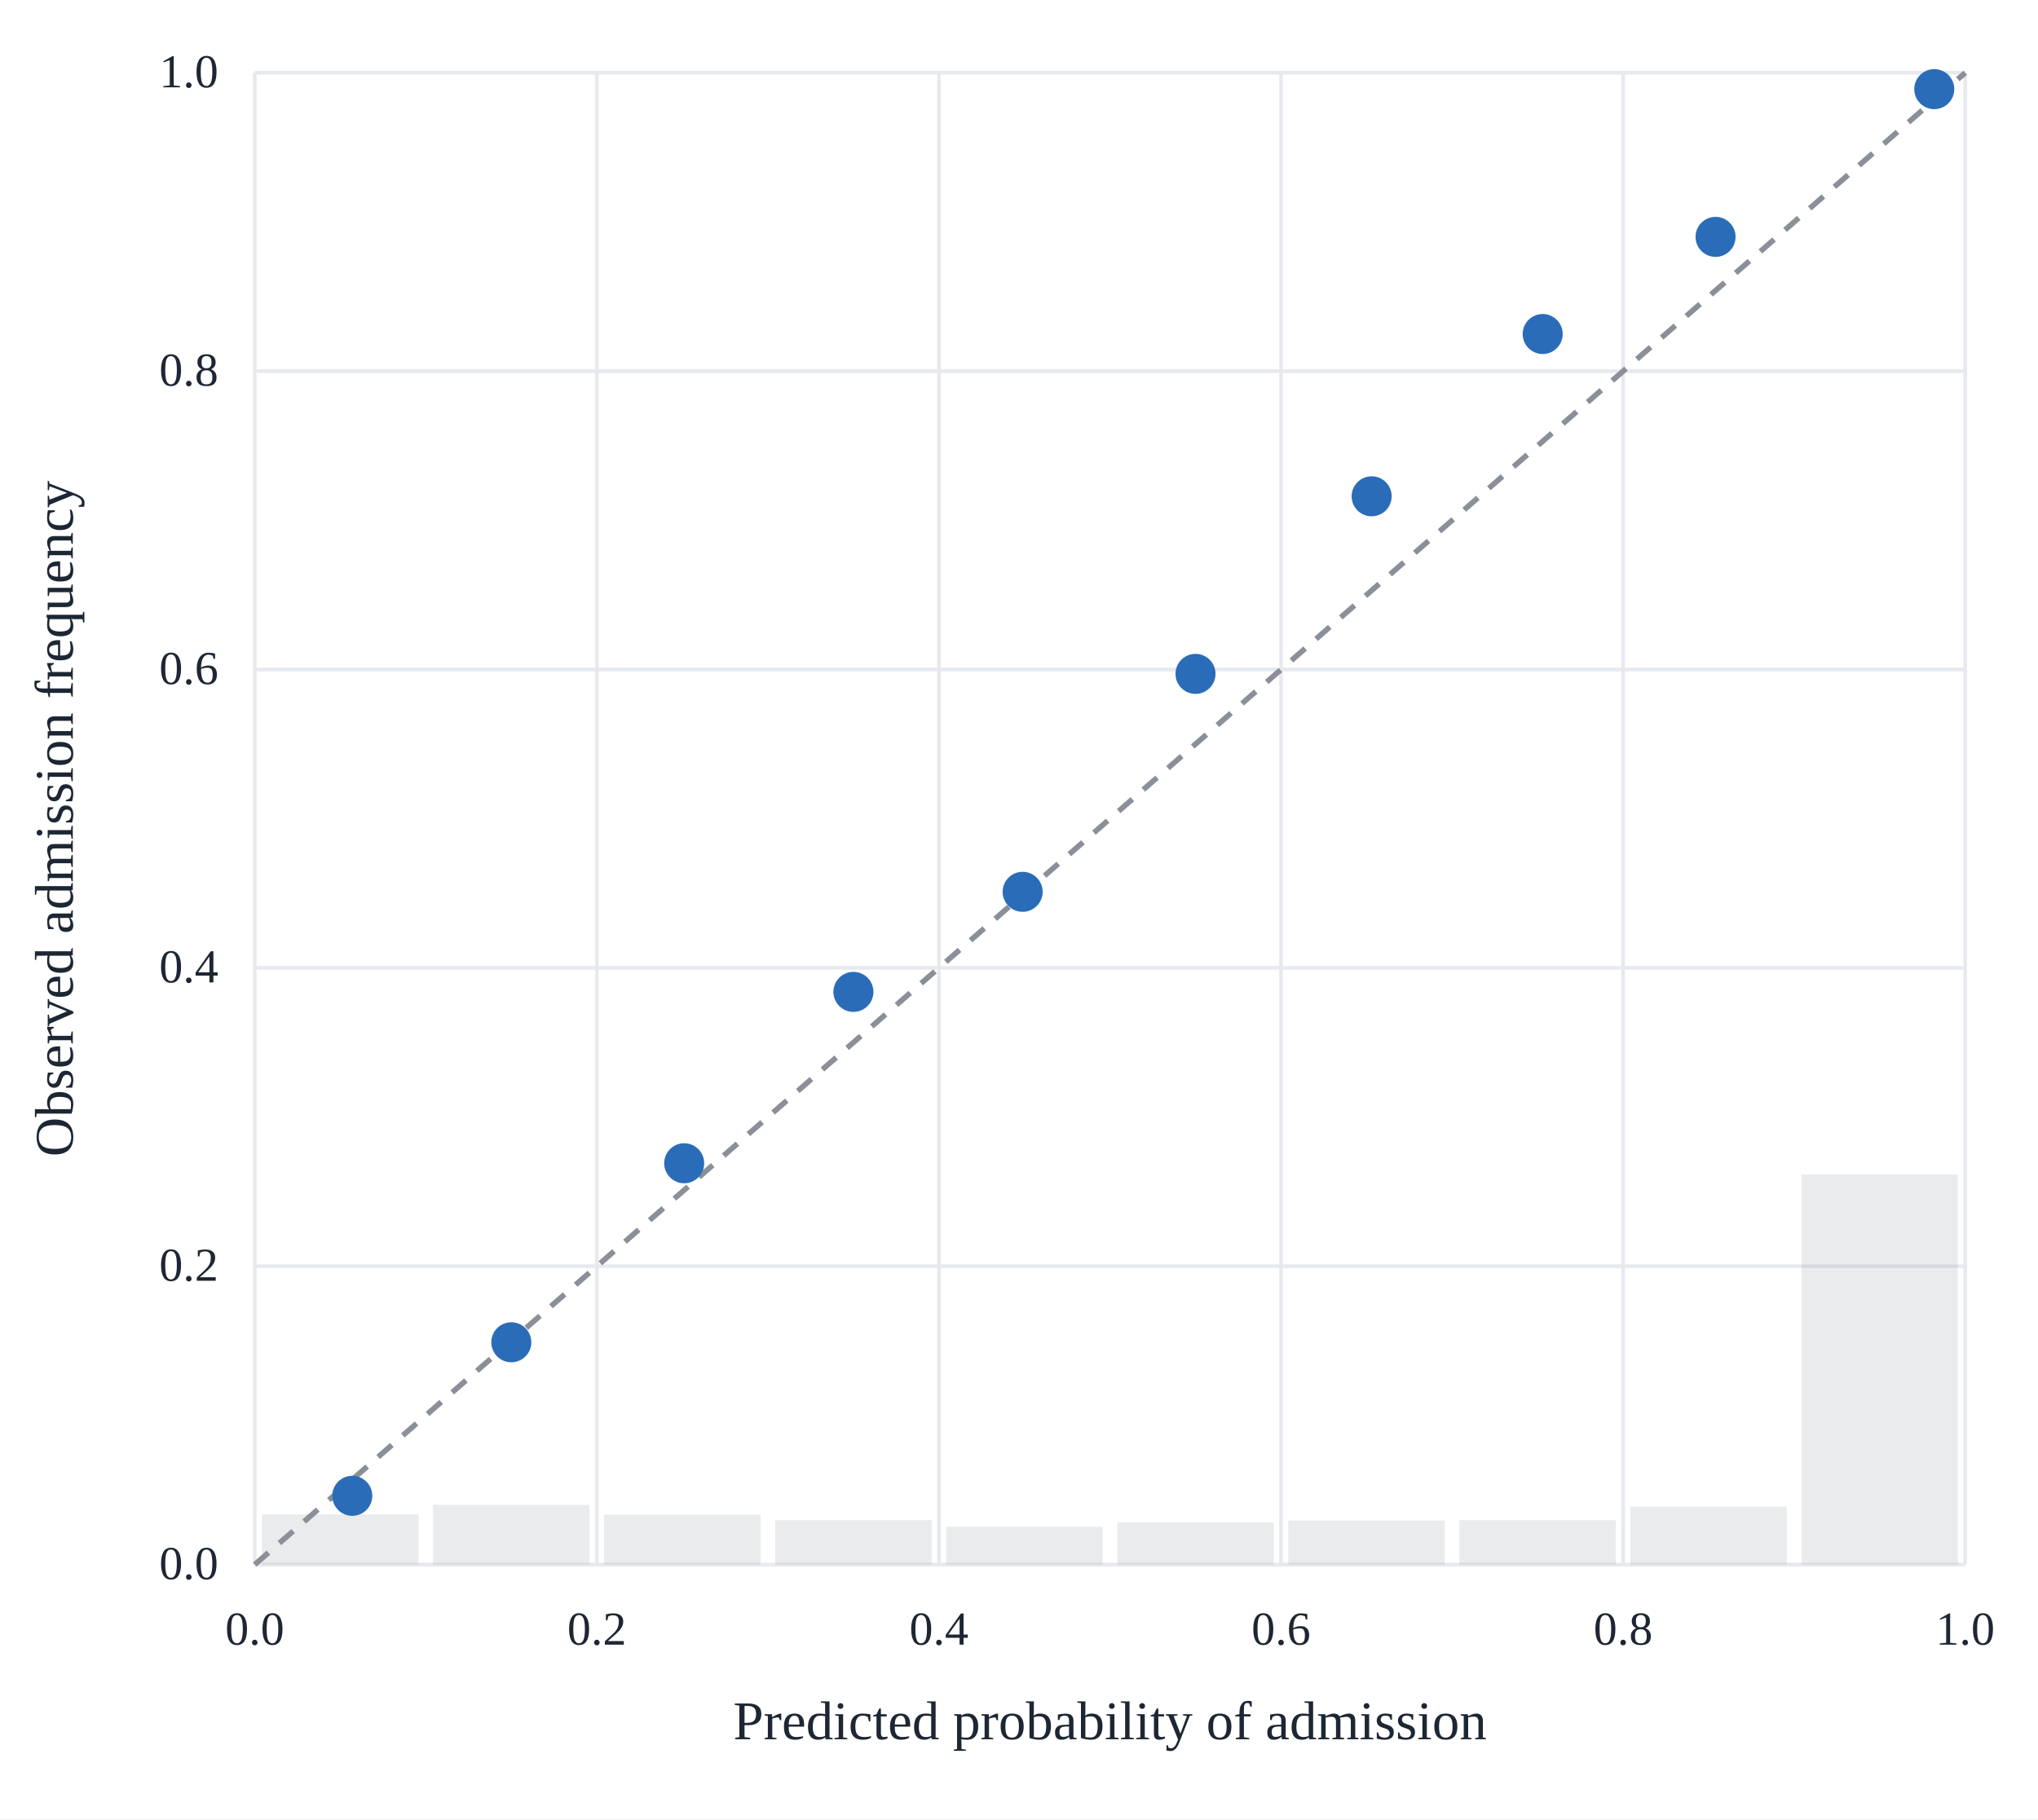
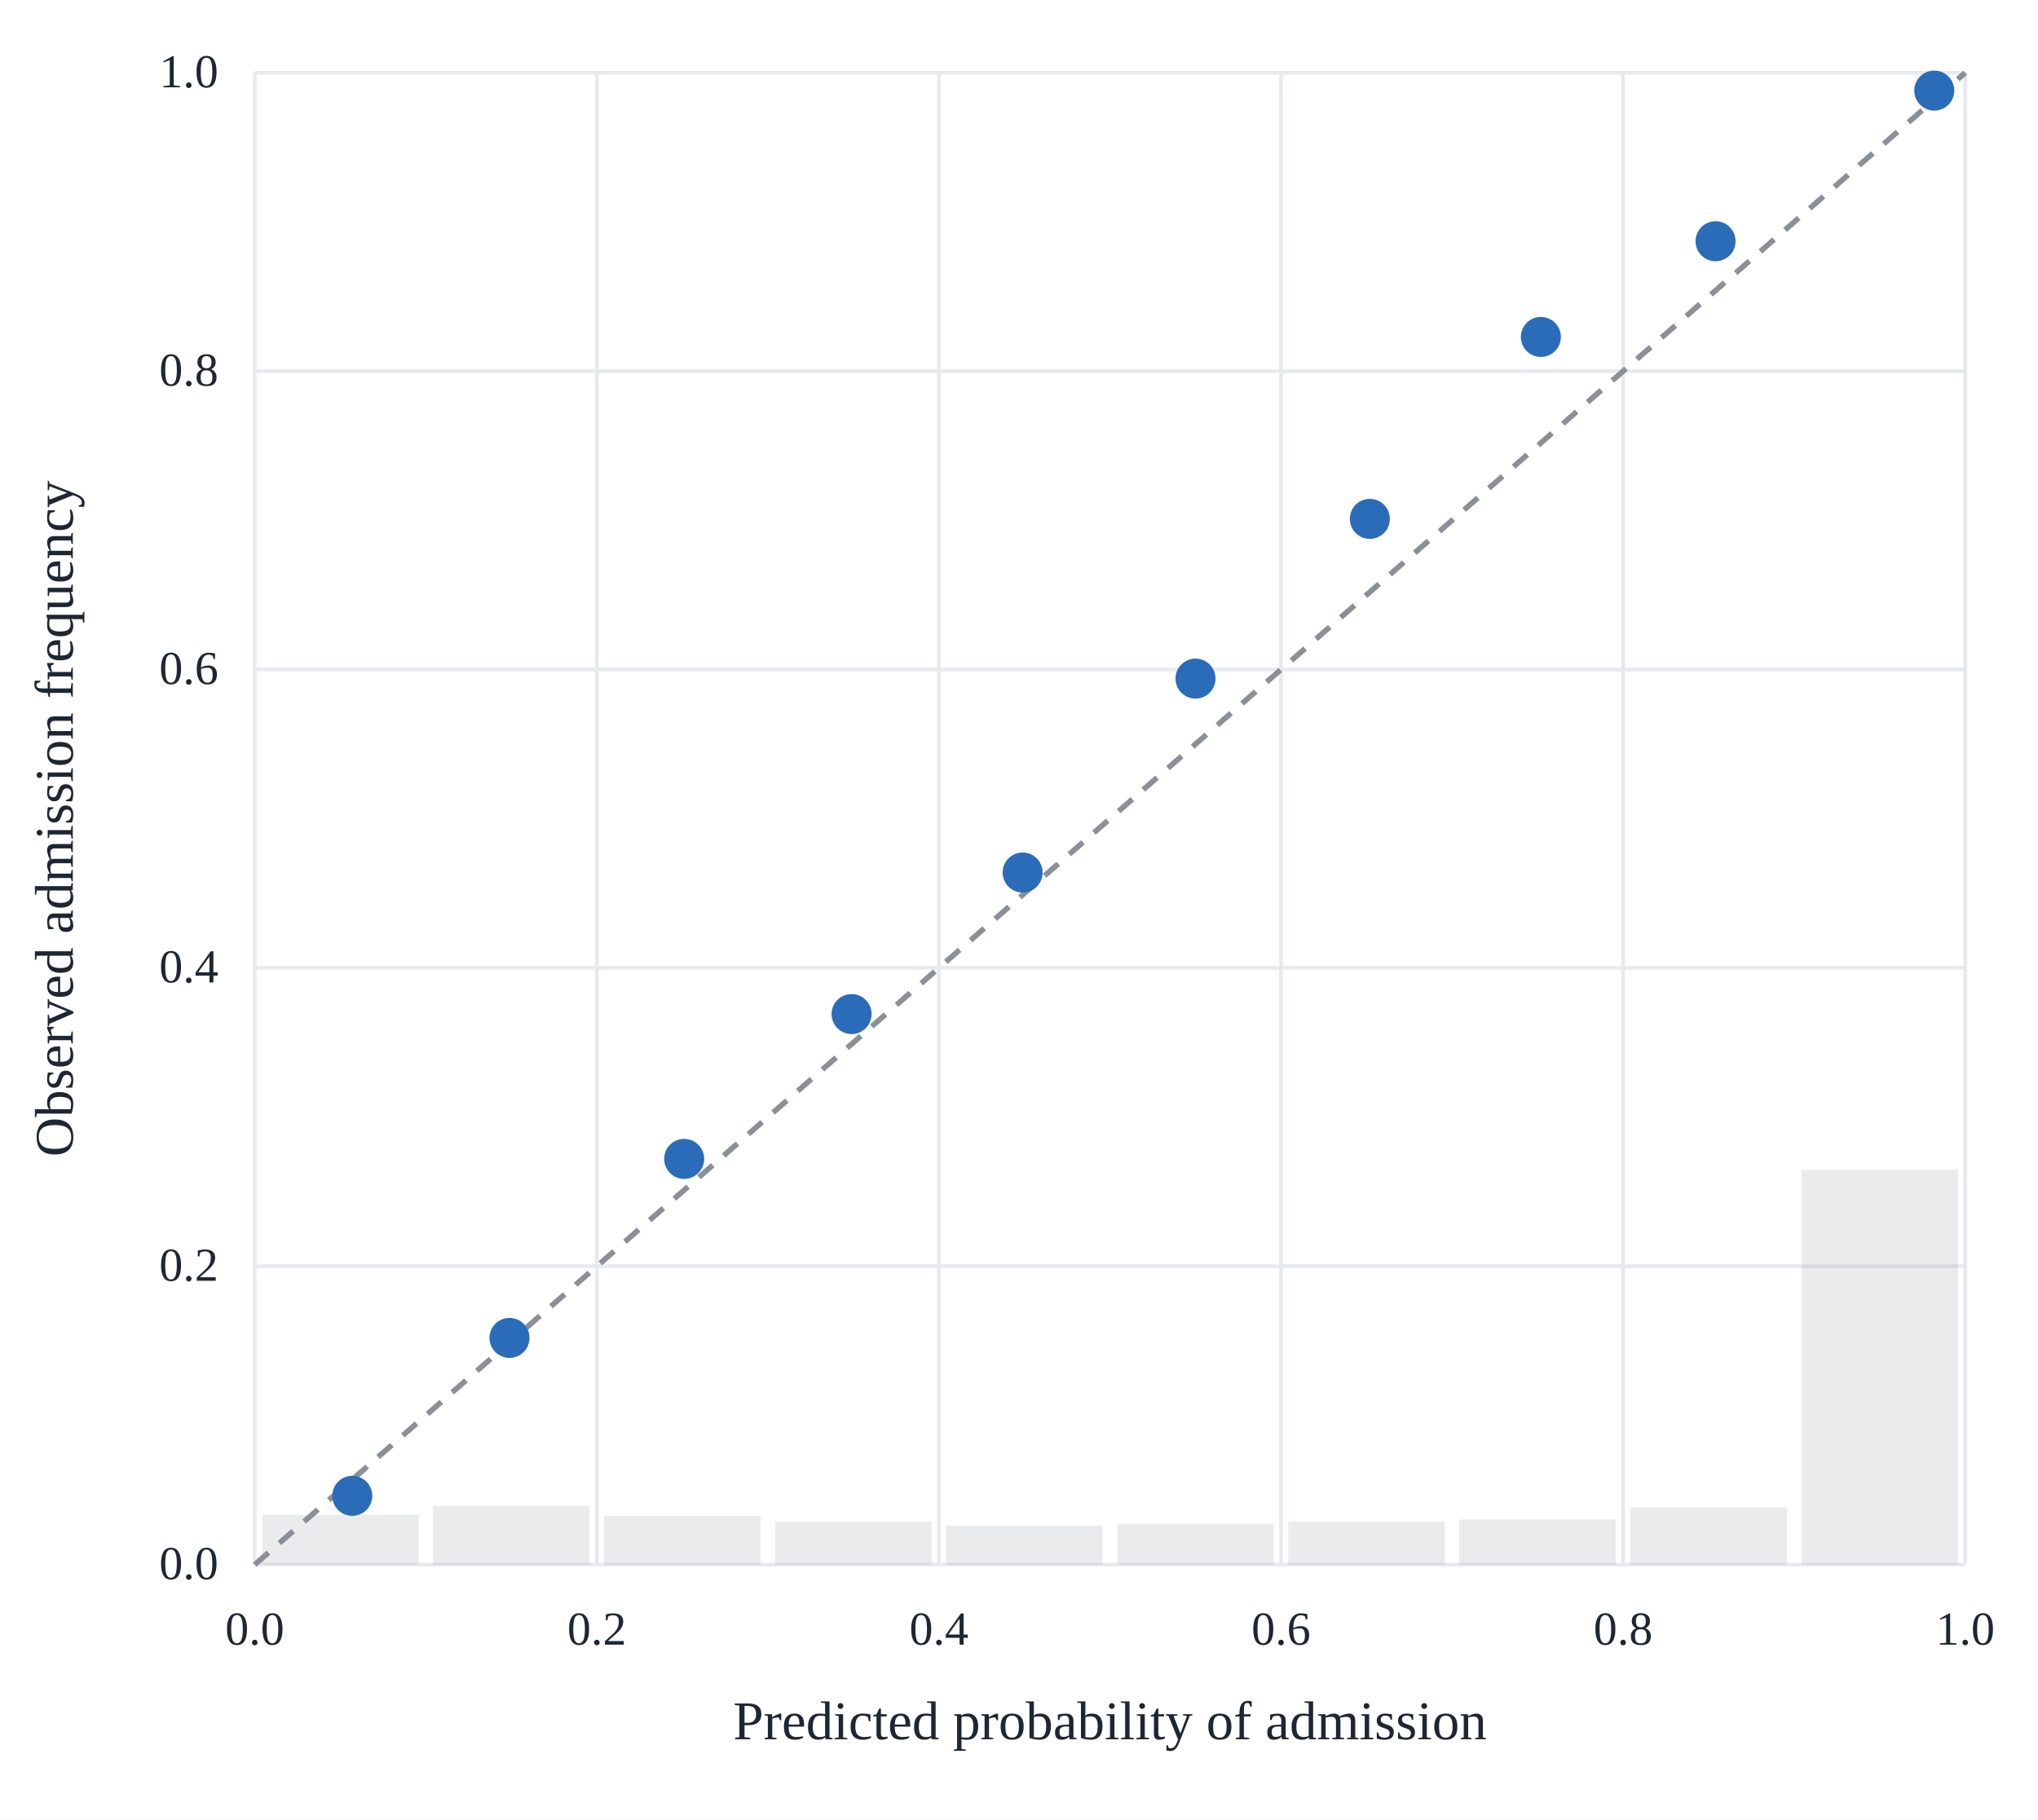
<svg xmlns="http://www.w3.org/2000/svg" viewBox="0 0 560 500" role="img" aria-label="Reliability diagram of the held-out admission probability">
  <rect width="560" height="500" fill="white" />
  <line x1="70.0" y1="430.0" x2="70.0" y2="20.0" stroke="#e6e9ee" stroke-width="1" />
  <line x1="70.0" y1="430.0" x2="540.0" y2="430.0" stroke="#e6e9ee" stroke-width="1" />
  <text x="70.0" y="452" font-family="Georgia, &quot;Times New Roman&quot;, serif" font-size="13" fill="#1d2733" text-anchor="middle">0.0</text>
  <text x="60" y="434.0" font-family="Georgia, &quot;Times New Roman&quot;, serif" font-size="13" fill="#1d2733" text-anchor="end">0.0</text>
  <line x1="164.0" y1="430.0" x2="164.0" y2="20.0" stroke="#e6e9ee" stroke-width="1" />
  <line x1="70.0" y1="348.0" x2="540.0" y2="348.0" stroke="#e6e9ee" stroke-width="1" />
  <text x="164.0" y="452" font-family="Georgia, &quot;Times New Roman&quot;, serif" font-size="13" fill="#1d2733" text-anchor="middle">0.2</text>
  <text x="60" y="352.0" font-family="Georgia, &quot;Times New Roman&quot;, serif" font-size="13" fill="#1d2733" text-anchor="end">0.2</text>
  <line x1="258.0" y1="430.0" x2="258.0" y2="20.0" stroke="#e6e9ee" stroke-width="1" />
  <line x1="70.0" y1="266.0" x2="540.0" y2="266.0" stroke="#e6e9ee" stroke-width="1" />
  <text x="258.0" y="452" font-family="Georgia, &quot;Times New Roman&quot;, serif" font-size="13" fill="#1d2733" text-anchor="middle">0.4</text>
  <text x="60" y="270.0" font-family="Georgia, &quot;Times New Roman&quot;, serif" font-size="13" fill="#1d2733" text-anchor="end">0.4</text>
  <line x1="352.0" y1="430.0" x2="352.0" y2="20.0" stroke="#e6e9ee" stroke-width="1" />
  <line x1="70.0" y1="184.0" x2="540.0" y2="184.0" stroke="#e6e9ee" stroke-width="1" />
  <text x="352.0" y="452" font-family="Georgia, &quot;Times New Roman&quot;, serif" font-size="13" fill="#1d2733" text-anchor="middle">0.6</text>
  <text x="60" y="188.0" font-family="Georgia, &quot;Times New Roman&quot;, serif" font-size="13" fill="#1d2733" text-anchor="end">0.6</text>
  <line x1="446.0" y1="430.0" x2="446.0" y2="20.0" stroke="#e6e9ee" stroke-width="1" />
  <line x1="70.0" y1="102.0" x2="540.0" y2="102.0" stroke="#e6e9ee" stroke-width="1" />
  <text x="446.0" y="452" font-family="Georgia, &quot;Times New Roman&quot;, serif" font-size="13" fill="#1d2733" text-anchor="middle">0.8</text>
  <text x="60" y="106.0" font-family="Georgia, &quot;Times New Roman&quot;, serif" font-size="13" fill="#1d2733" text-anchor="end">0.8</text>
  <line x1="540.0" y1="430.0" x2="540.0" y2="20.0" stroke="#e6e9ee" stroke-width="1" />
  <line x1="70.0" y1="20.0" x2="540.0" y2="20.0" stroke="#e6e9ee" stroke-width="1" />
  <text x="540.0" y="452" font-family="Georgia, &quot;Times New Roman&quot;, serif" font-size="13" fill="#1d2733" text-anchor="middle">1.0</text>
  <text x="60" y="24.0" font-family="Georgia, &quot;Times New Roman&quot;, serif" font-size="13" fill="#1d2733" text-anchor="end">1.0</text>
-   <rect x="72.0" y="416.2" width="43.0" height="13.8" fill="#8a8f98" opacity="0.18" />
-   <rect x="119.0" y="413.6" width="43.0" height="16.4" fill="#8a8f98" opacity="0.18" />
-   <rect x="166.0" y="416.3" width="43.0" height="13.7" fill="#8a8f98" opacity="0.18" />
-   <rect x="213.0" y="417.8" width="43.0" height="12.2" fill="#8a8f98" opacity="0.18" />
-   <rect x="260.0" y="419.6" width="43.0" height="10.4" fill="#8a8f98" opacity="0.18" />
-   <rect x="307.0" y="418.4" width="43.0" height="11.6" fill="#8a8f98" opacity="0.18" />
-   <rect x="354.0" y="417.9" width="43.0" height="12.1" fill="#8a8f98" opacity="0.18" />
-   <rect x="401.0" y="417.8" width="43.0" height="12.2" fill="#8a8f98" opacity="0.18" />
-   <rect x="448.0" y="414.1" width="43.0" height="15.9" fill="#8a8f98" opacity="0.18" />
-   <rect x="495.0" y="322.8" width="43.0" height="107.2" fill="#8a8f98" opacity="0.18" />
+   <rect x="72.0" y="416.3" width="43.0" height="13.7" fill="#8a8f98" opacity="0.18" />
+   <rect x="119.0" y="413.8" width="43.0" height="16.2" fill="#8a8f98" opacity="0.18" />
+   <rect x="166.0" y="416.6" width="43.0" height="13.4" fill="#8a8f98" opacity="0.18" />
+   <rect x="213.0" y="418.2" width="43.0" height="11.8" fill="#8a8f98" opacity="0.18" />
+   <rect x="260.0" y="419.3" width="43.0" height="10.7" fill="#8a8f98" opacity="0.18" />
+   <rect x="307.0" y="418.8" width="43.0" height="11.2" fill="#8a8f98" opacity="0.18" />
+   <rect x="354.0" y="418.2" width="43.0" height="11.8" fill="#8a8f98" opacity="0.18" />
+   <rect x="401.0" y="417.6" width="43.0" height="12.4" fill="#8a8f98" opacity="0.18" />
+   <rect x="448.0" y="414.3" width="43.0" height="15.7" fill="#8a8f98" opacity="0.18" />
+   <rect x="495.0" y="321.5" width="43.0" height="108.5" fill="#8a8f98" opacity="0.18" />
  <line x1="70.0" y1="430.0" x2="540.0" y2="20.0" stroke="#8a8f98" stroke-width="1.5" stroke-dasharray="5 4" />
  <circle cx="96.8" cy="411.1" r="5.5" fill="#2b6cb8" />
-   <circle cx="140.5" cy="368.9" r="5.5" fill="#2b6cb8" />
-   <circle cx="188.0" cy="319.7" r="5.5" fill="#2b6cb8" />
-   <circle cx="234.5" cy="272.6" r="5.5" fill="#2b6cb8" />
-   <circle cx="281.0" cy="245.1" r="5.5" fill="#2b6cb8" />
-   <circle cx="328.5" cy="185.2" r="5.5" fill="#2b6cb8" />
-   <circle cx="376.9" cy="136.4" r="5.5" fill="#2b6cb8" />
-   <circle cx="423.9" cy="91.8" r="5.5" fill="#2b6cb8" />
-   <circle cx="471.4" cy="65.1" r="5.5" fill="#2b6cb8" />
-   <circle cx="531.5" cy="24.5" r="5.5" fill="#2b6cb8" />
+   <circle cx="140.0" cy="367.7" r="5.5" fill="#2b6cb8" />
+   <circle cx="188.0" cy="318.5" r="5.5" fill="#2b6cb8" />
+   <circle cx="234.0" cy="278.7" r="5.5" fill="#2b6cb8" />
+   <circle cx="281.0" cy="239.8" r="5.5" fill="#2b6cb8" />
+   <circle cx="328.5" cy="186.5" r="5.5" fill="#2b6cb8" />
+   <circle cx="376.4" cy="142.6" r="5.5" fill="#2b6cb8" />
+   <circle cx="423.4" cy="92.6" r="5.5" fill="#2b6cb8" />
+   <circle cx="471.4" cy="66.3" r="5.5" fill="#2b6cb8" />
+   <circle cx="531.5" cy="24.9" r="5.5" fill="#2b6cb8" />
  <text x="305.0" y="478" font-family="Georgia, &quot;Times New Roman&quot;, serif" font-size="15" fill="#1d2733" text-anchor="middle">Predicted probability of admission</text>
  <text x="20" y="225.0" font-family="Georgia, &quot;Times New Roman&quot;, serif" font-size="15" fill="#1d2733" text-anchor="middle" transform="rotate(-90 20 225.0)">Observed admission frequency</text>
</svg>
